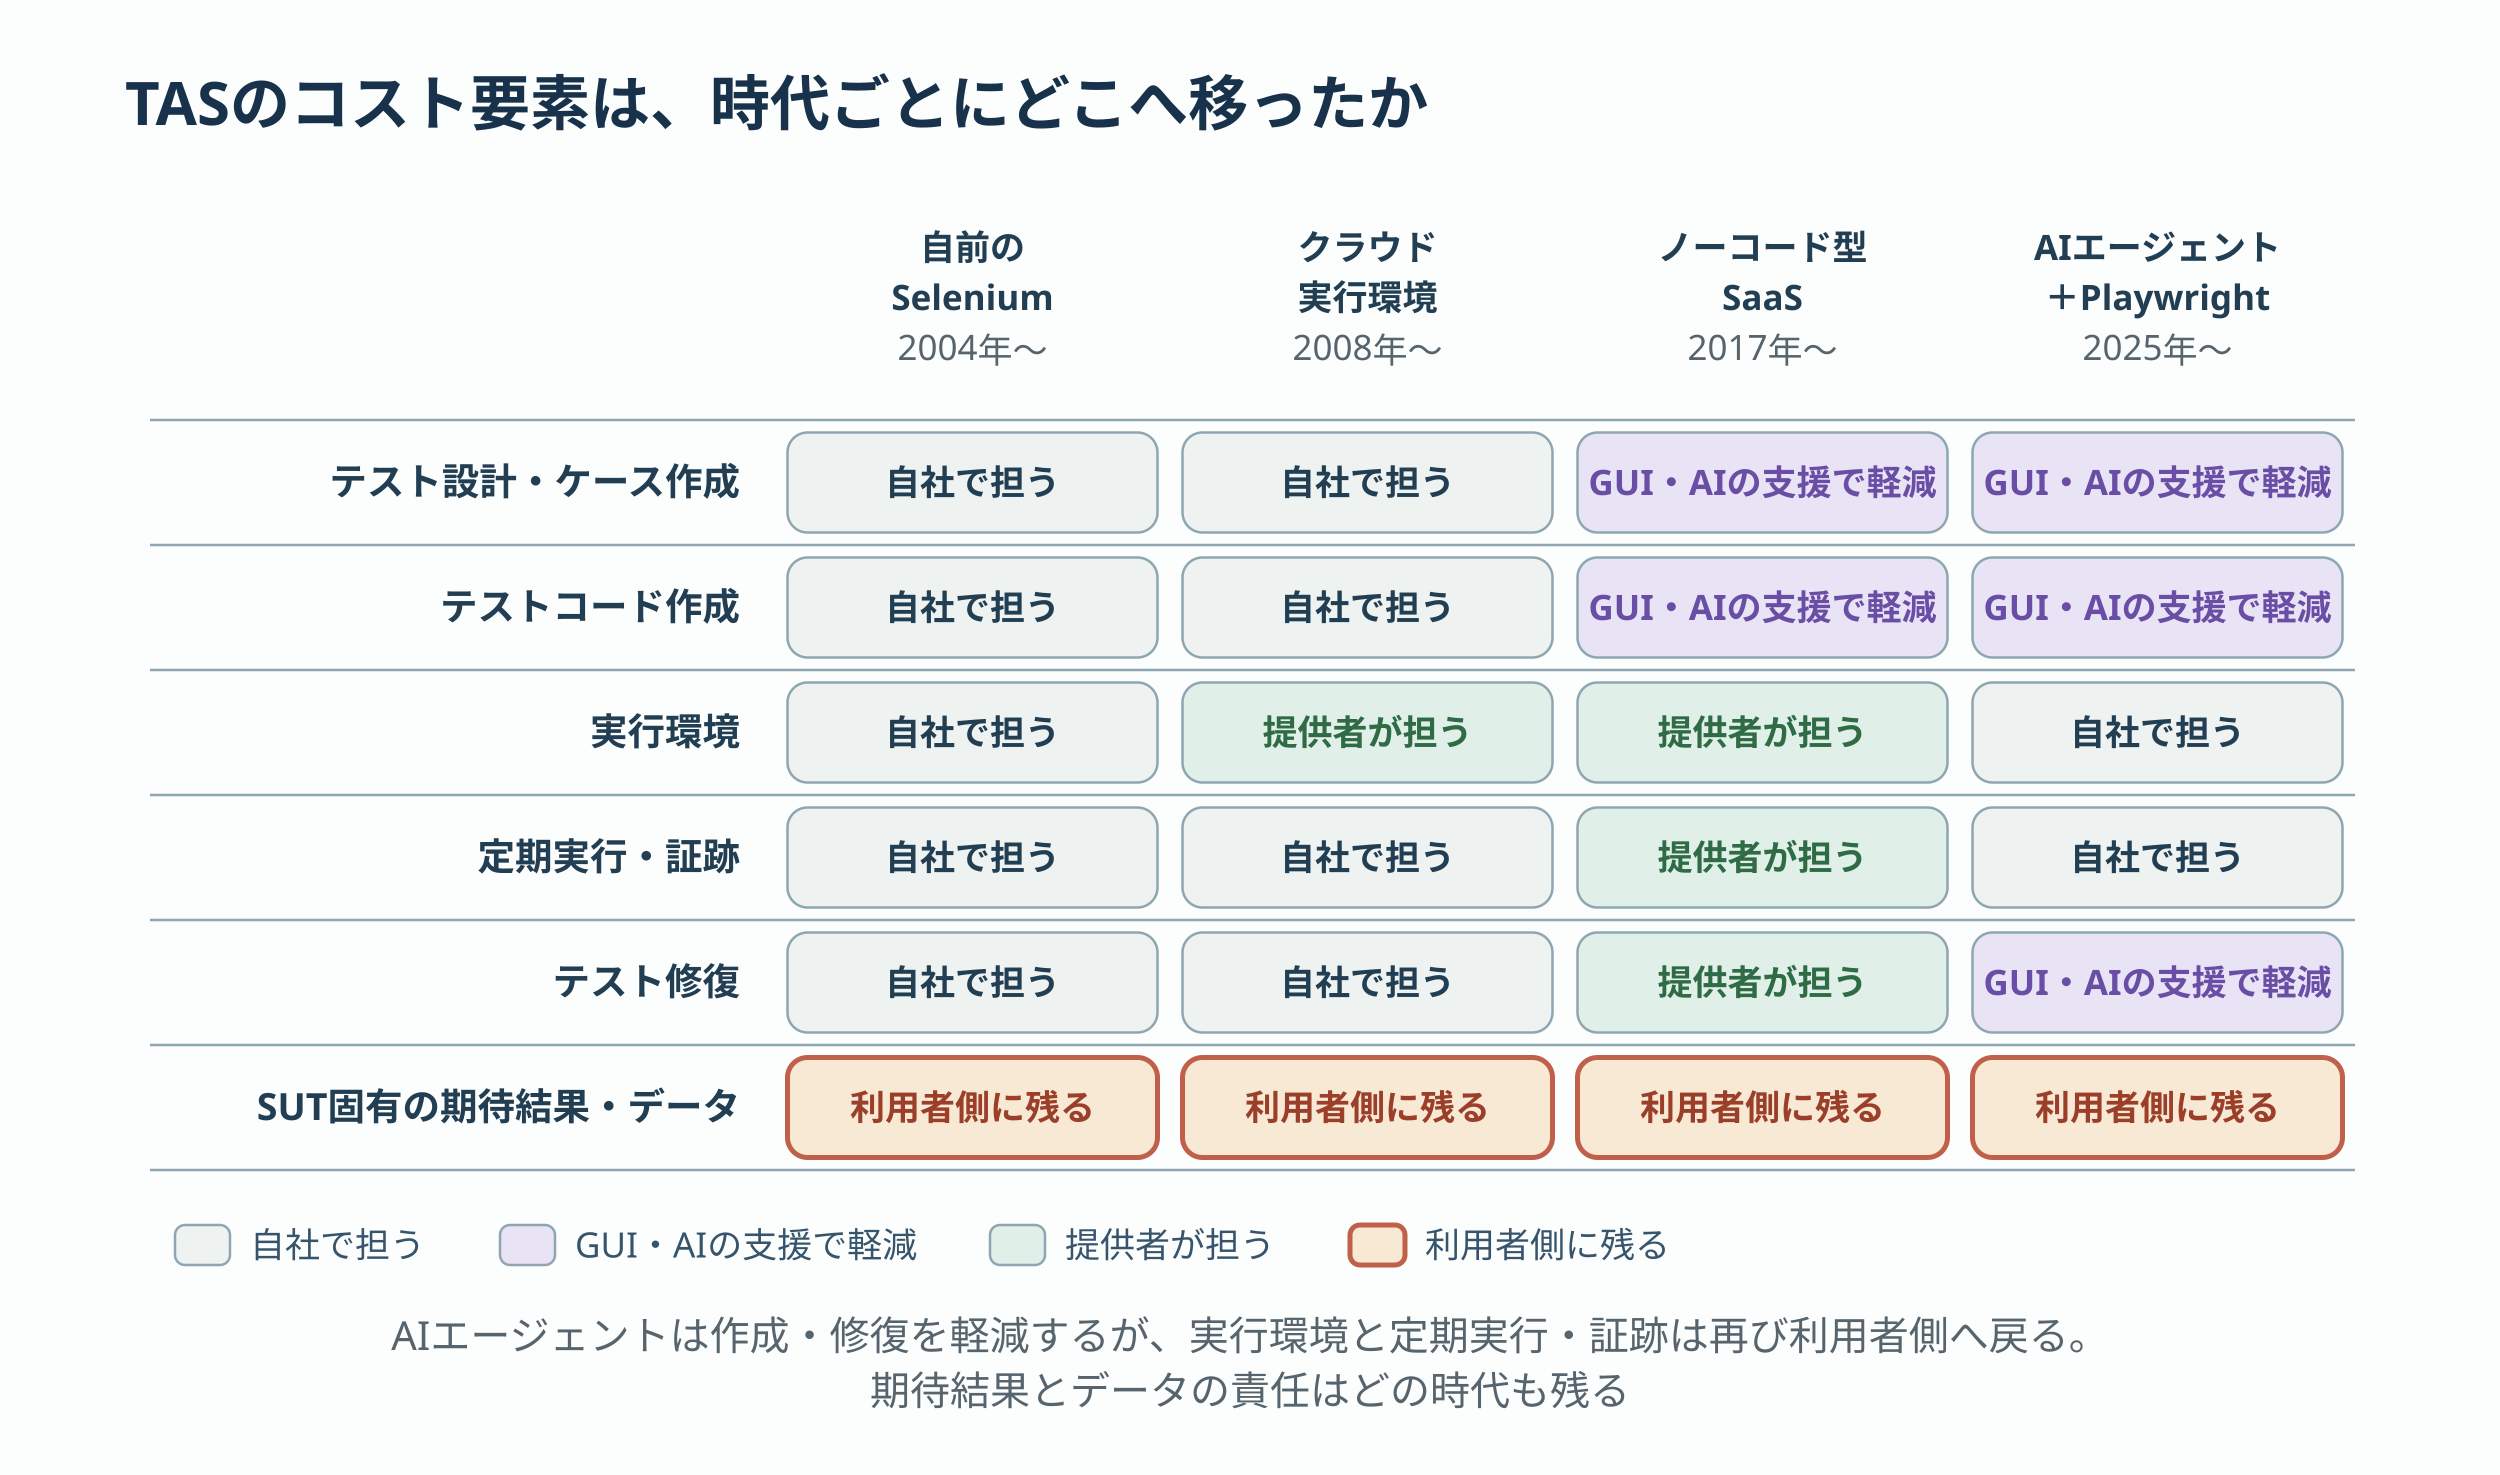
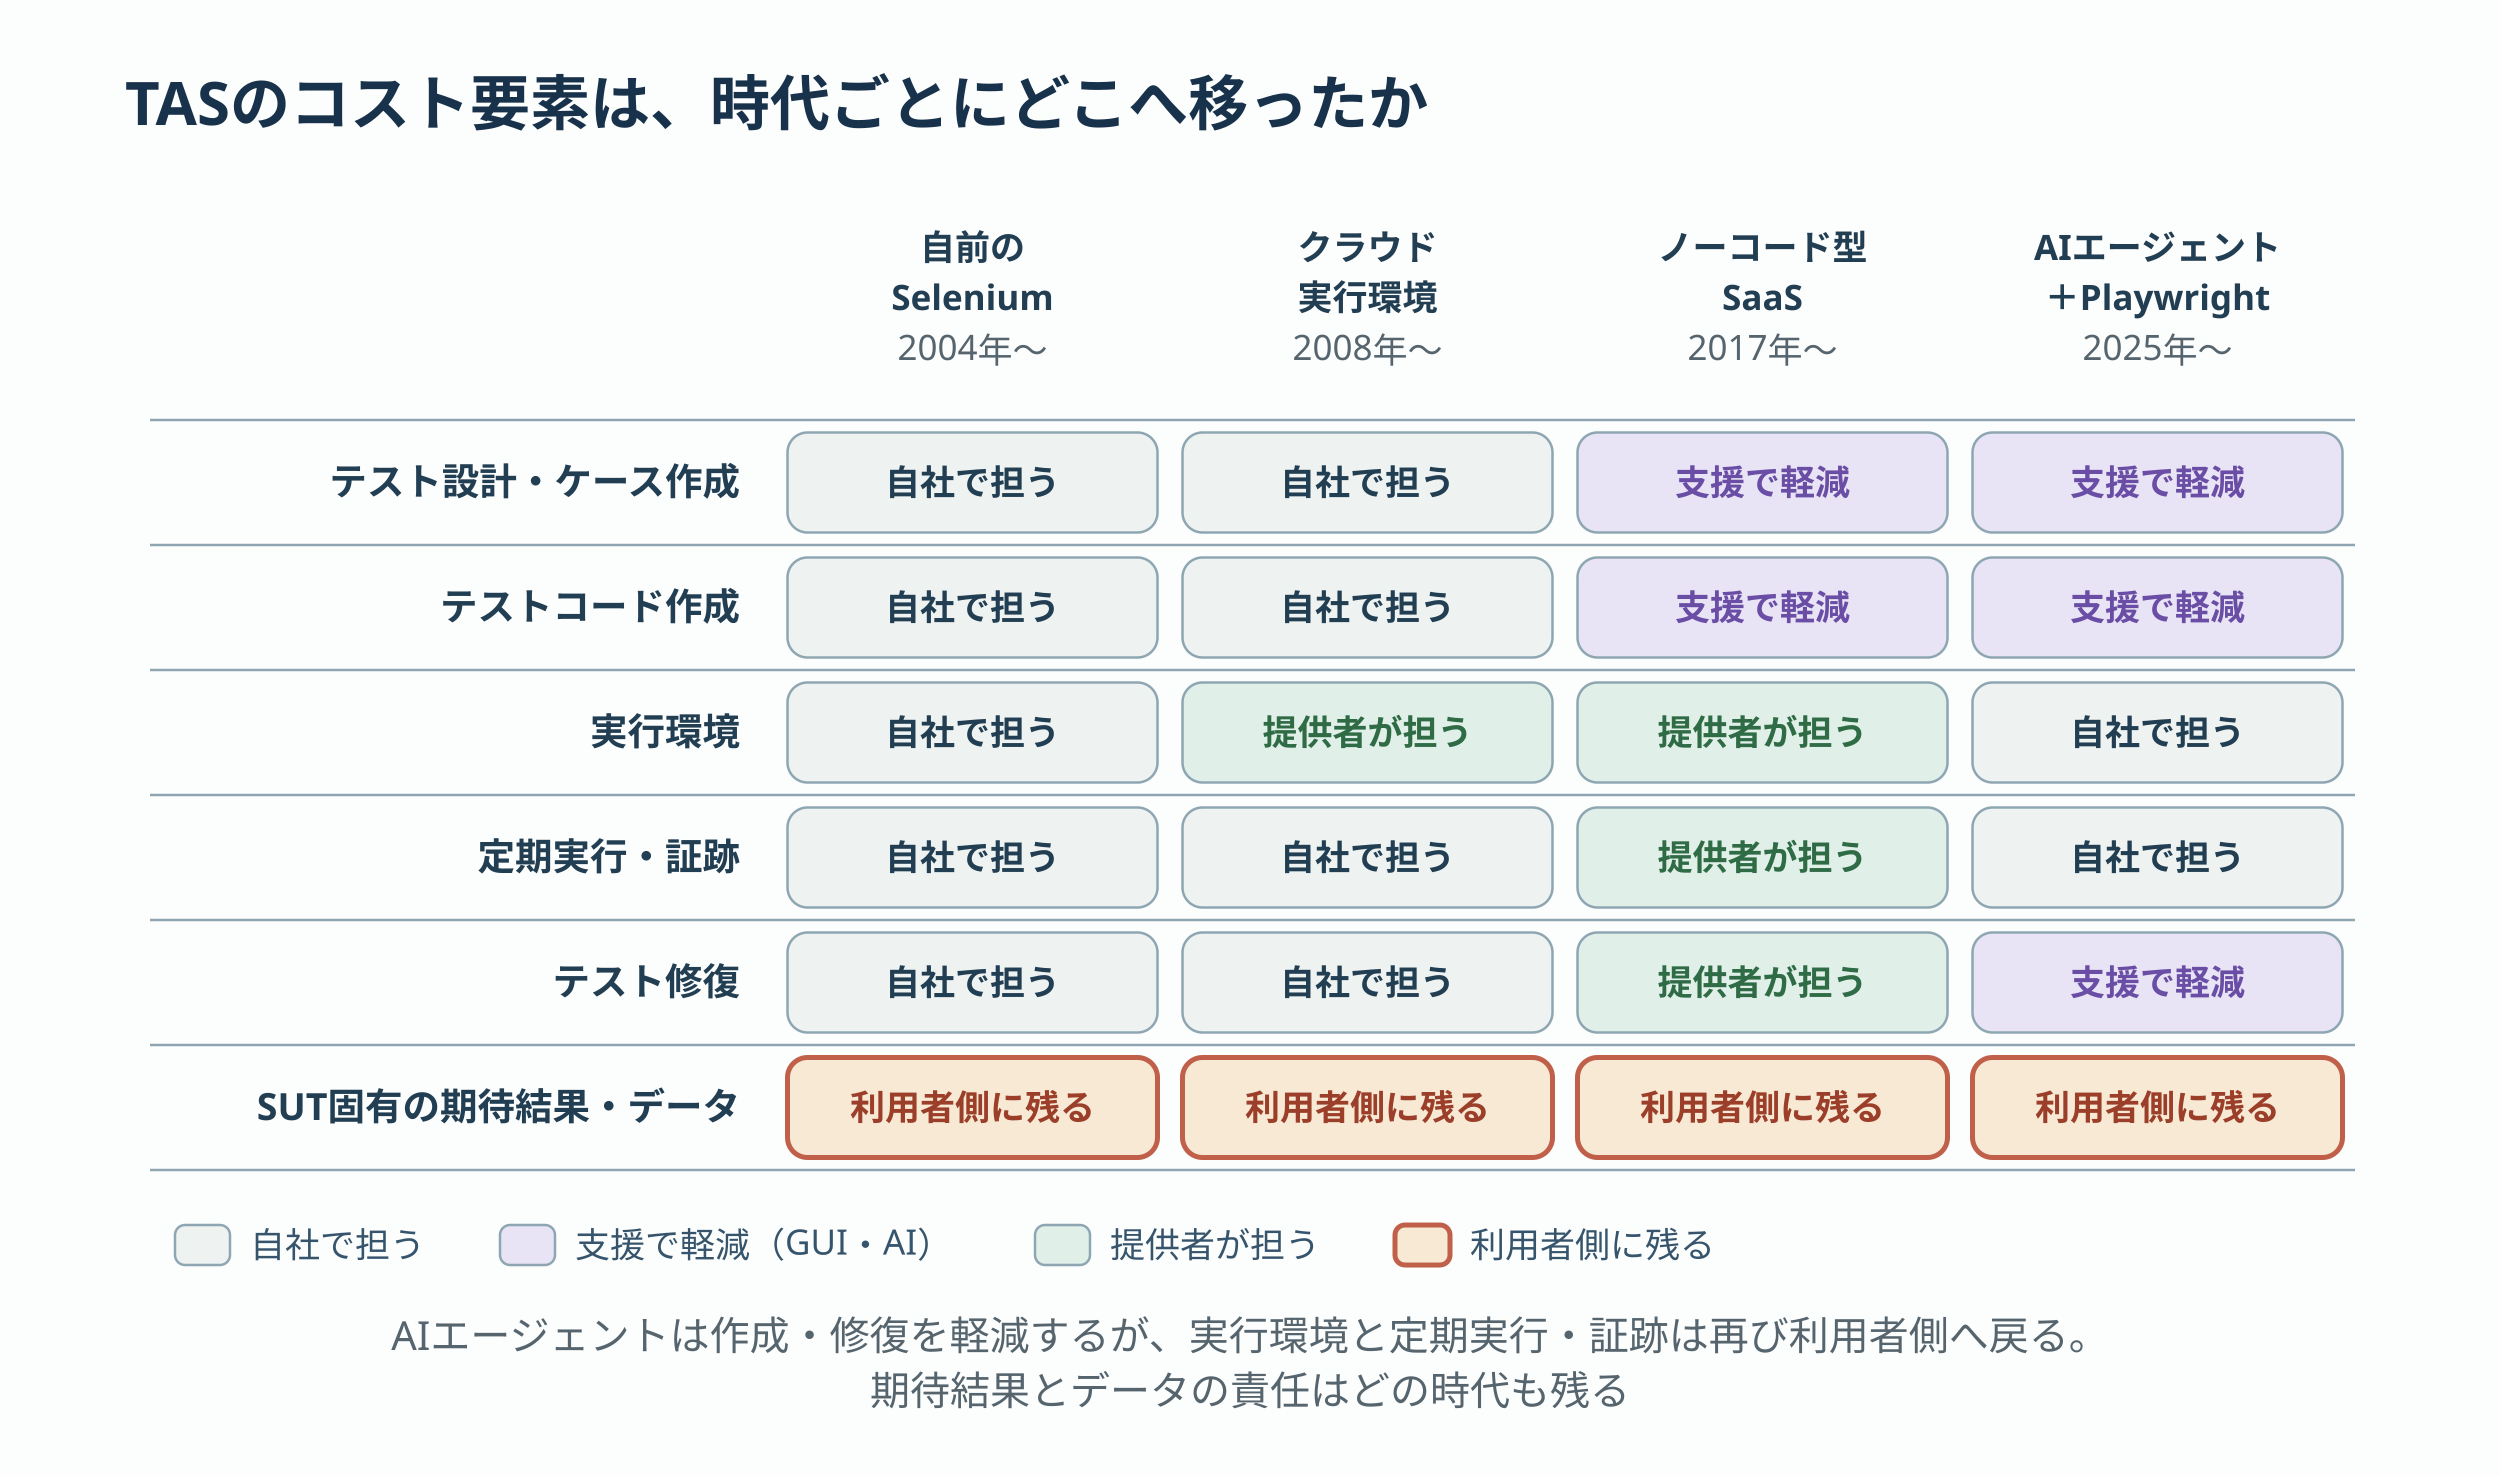
<svg xmlns="http://www.w3.org/2000/svg" width="1000" height="590" viewBox="0 0 1000 590" role="img" aria-label="テスト設計、コード作成、実行環境、定期実行・証跡、修復、期待結果・データの6要素について、自前Selenium、クラウド実行環境、ノーコード型SaaS、AIエージェントとPlaywrightの4時代で、自社で担うか、支援で軽減されるか、提供者が担うか、利用者側に残るかを塗り分けた格子図">
  <rect width="100%" height="100%" fill="#fcfdfd" />
  <text x="50" y="50" text-anchor="start" font-family="sans-serif" font-size="24" font-weight="700" fill="#18324b">TASのコスト要素は、時代ごとにどこへ移ったか</text>
  <text x="389" y="104" text-anchor="middle" font-family="sans-serif" font-size="14" font-weight="700" fill="#223e53">自前の</text>
  <text x="389" y="124" text-anchor="middle" font-family="sans-serif" font-size="14" font-weight="700" fill="#223e53">Selenium</text>
  <text x="389" y="144" text-anchor="middle" font-family="sans-serif" font-size="14" fill="#55646d">2004年〜</text>
  <text x="547" y="104" text-anchor="middle" font-family="sans-serif" font-size="14" font-weight="700" fill="#223e53">クラウド</text>
  <text x="547" y="124" text-anchor="middle" font-family="sans-serif" font-size="14" font-weight="700" fill="#223e53">実行環境</text>
  <text x="547" y="144" text-anchor="middle" font-family="sans-serif" font-size="14" fill="#55646d">2008年〜</text>
  <text x="705" y="104" text-anchor="middle" font-family="sans-serif" font-size="14" font-weight="700" fill="#223e53">ノーコード型</text>
  <text x="705" y="124" text-anchor="middle" font-family="sans-serif" font-size="14" font-weight="700" fill="#223e53">SaaS</text>
  <text x="705" y="144" text-anchor="middle" font-family="sans-serif" font-size="14" fill="#55646d">2017年〜</text>
  <text x="863" y="104" text-anchor="middle" font-family="sans-serif" font-size="14" font-weight="700" fill="#223e53">AIエージェント</text>
  <text x="863" y="124" text-anchor="middle" font-family="sans-serif" font-size="14" font-weight="700" fill="#223e53">＋Playwright</text>
  <text x="863" y="144" text-anchor="middle" font-family="sans-serif" font-size="14" fill="#55646d">2025年〜</text>
  <path d="M60 168 H942" stroke="#8ea6b2" stroke-width="1" />
  <text x="296" y="198" text-anchor="end" font-family="sans-serif" font-size="15" font-weight="700" fill="#223e53">テスト設計・ケース作成</text>
  <rect x="315" y="173" width="148" height="40" rx="8" fill="#eef3f1" stroke="#8ea6b2" stroke-width="1" />
  <text x="389" y="198" text-anchor="middle" font-family="sans-serif" font-size="14" font-weight="700" fill="#223e53">自社で担う</text>
  <rect x="473" y="173" width="148" height="40" rx="8" fill="#eef3f1" stroke="#8ea6b2" stroke-width="1" />
  <text x="547" y="198" text-anchor="middle" font-family="sans-serif" font-size="14" font-weight="700" fill="#223e53">自社で担う</text>
  <rect x="631" y="173" width="148" height="40" rx="8" fill="#e9e4f5" stroke="#8ea6b2" stroke-width="1" />
-   <text x="705" y="198" text-anchor="middle" font-family="sans-serif" font-size="14" font-weight="700" fill="#6a4ea6">GUI・AIの支援で軽減</text>
+   <text x="705" y="198" text-anchor="middle" font-family="sans-serif" font-size="14" font-weight="700" fill="#6a4ea6">支援で軽減</text>
  <rect x="789" y="173" width="148" height="40" rx="8" fill="#e9e4f5" stroke="#8ea6b2" stroke-width="1" />
-   <text x="863" y="198" text-anchor="middle" font-family="sans-serif" font-size="14" font-weight="700" fill="#6a4ea6">GUI・AIの支援で軽減</text>
+   <text x="863" y="198" text-anchor="middle" font-family="sans-serif" font-size="14" font-weight="700" fill="#6a4ea6">支援で軽減</text>
  <path d="M60 218 H942" stroke="#8ea6b2" stroke-width="1" />
  <text x="296" y="248" text-anchor="end" font-family="sans-serif" font-size="15" font-weight="700" fill="#223e53">テストコード作成</text>
  <rect x="315" y="223" width="148" height="40" rx="8" fill="#eef3f1" stroke="#8ea6b2" stroke-width="1" />
  <text x="389" y="248" text-anchor="middle" font-family="sans-serif" font-size="14" font-weight="700" fill="#223e53">自社で担う</text>
  <rect x="473" y="223" width="148" height="40" rx="8" fill="#eef3f1" stroke="#8ea6b2" stroke-width="1" />
  <text x="547" y="248" text-anchor="middle" font-family="sans-serif" font-size="14" font-weight="700" fill="#223e53">自社で担う</text>
  <rect x="631" y="223" width="148" height="40" rx="8" fill="#e9e4f5" stroke="#8ea6b2" stroke-width="1" />
-   <text x="705" y="248" text-anchor="middle" font-family="sans-serif" font-size="14" font-weight="700" fill="#6a4ea6">GUI・AIの支援で軽減</text>
+   <text x="705" y="248" text-anchor="middle" font-family="sans-serif" font-size="14" font-weight="700" fill="#6a4ea6">支援で軽減</text>
  <rect x="789" y="223" width="148" height="40" rx="8" fill="#e9e4f5" stroke="#8ea6b2" stroke-width="1" />
-   <text x="863" y="248" text-anchor="middle" font-family="sans-serif" font-size="14" font-weight="700" fill="#6a4ea6">GUI・AIの支援で軽減</text>
+   <text x="863" y="248" text-anchor="middle" font-family="sans-serif" font-size="14" font-weight="700" fill="#6a4ea6">支援で軽減</text>
  <path d="M60 268 H942" stroke="#8ea6b2" stroke-width="1" />
  <text x="296" y="298" text-anchor="end" font-family="sans-serif" font-size="15" font-weight="700" fill="#223e53">実行環境</text>
  <rect x="315" y="273" width="148" height="40" rx="8" fill="#eef3f1" stroke="#8ea6b2" stroke-width="1" />
  <text x="389" y="298" text-anchor="middle" font-family="sans-serif" font-size="14" font-weight="700" fill="#223e53">自社で担う</text>
  <rect x="473" y="273" width="148" height="40" rx="8" fill="#e0f0e9" stroke="#8ea6b2" stroke-width="1" />
  <text x="547" y="298" text-anchor="middle" font-family="sans-serif" font-size="14" font-weight="700" fill="#2f6b45">提供者が担う</text>
  <rect x="631" y="273" width="148" height="40" rx="8" fill="#e0f0e9" stroke="#8ea6b2" stroke-width="1" />
  <text x="705" y="298" text-anchor="middle" font-family="sans-serif" font-size="14" font-weight="700" fill="#2f6b45">提供者が担う</text>
  <rect x="789" y="273" width="148" height="40" rx="8" fill="#eef3f1" stroke="#8ea6b2" stroke-width="1" />
  <text x="863" y="298" text-anchor="middle" font-family="sans-serif" font-size="14" font-weight="700" fill="#223e53">自社で担う</text>
  <path d="M60 318 H942" stroke="#8ea6b2" stroke-width="1" />
  <text x="296" y="348" text-anchor="end" font-family="sans-serif" font-size="15" font-weight="700" fill="#223e53">定期実行・証跡</text>
  <rect x="315" y="323" width="148" height="40" rx="8" fill="#eef3f1" stroke="#8ea6b2" stroke-width="1" />
  <text x="389" y="348" text-anchor="middle" font-family="sans-serif" font-size="14" font-weight="700" fill="#223e53">自社で担う</text>
  <rect x="473" y="323" width="148" height="40" rx="8" fill="#eef3f1" stroke="#8ea6b2" stroke-width="1" />
  <text x="547" y="348" text-anchor="middle" font-family="sans-serif" font-size="14" font-weight="700" fill="#223e53">自社で担う</text>
  <rect x="631" y="323" width="148" height="40" rx="8" fill="#e0f0e9" stroke="#8ea6b2" stroke-width="1" />
  <text x="705" y="348" text-anchor="middle" font-family="sans-serif" font-size="14" font-weight="700" fill="#2f6b45">提供者が担う</text>
  <rect x="789" y="323" width="148" height="40" rx="8" fill="#eef3f1" stroke="#8ea6b2" stroke-width="1" />
  <text x="863" y="348" text-anchor="middle" font-family="sans-serif" font-size="14" font-weight="700" fill="#223e53">自社で担う</text>
  <path d="M60 368 H942" stroke="#8ea6b2" stroke-width="1" />
  <text x="296" y="398" text-anchor="end" font-family="sans-serif" font-size="15" font-weight="700" fill="#223e53">テスト修復</text>
  <rect x="315" y="373" width="148" height="40" rx="8" fill="#eef3f1" stroke="#8ea6b2" stroke-width="1" />
  <text x="389" y="398" text-anchor="middle" font-family="sans-serif" font-size="14" font-weight="700" fill="#223e53">自社で担う</text>
  <rect x="473" y="373" width="148" height="40" rx="8" fill="#eef3f1" stroke="#8ea6b2" stroke-width="1" />
  <text x="547" y="398" text-anchor="middle" font-family="sans-serif" font-size="14" font-weight="700" fill="#223e53">自社で担う</text>
  <rect x="631" y="373" width="148" height="40" rx="8" fill="#e0f0e9" stroke="#8ea6b2" stroke-width="1" />
  <text x="705" y="398" text-anchor="middle" font-family="sans-serif" font-size="14" font-weight="700" fill="#2f6b45">提供者が担う</text>
  <rect x="789" y="373" width="148" height="40" rx="8" fill="#e9e4f5" stroke="#8ea6b2" stroke-width="1" />
-   <text x="863" y="398" text-anchor="middle" font-family="sans-serif" font-size="14" font-weight="700" fill="#6a4ea6">GUI・AIの支援で軽減</text>
+   <text x="863" y="398" text-anchor="middle" font-family="sans-serif" font-size="14" font-weight="700" fill="#6a4ea6">支援で軽減</text>
  <path d="M60 418 H942" stroke="#8ea6b2" stroke-width="1" />
  <text x="296" y="448" text-anchor="end" font-family="sans-serif" font-size="15" font-weight="700" fill="#223e53">SUT固有の期待結果・データ</text>
  <rect x="315" y="423" width="148" height="40" rx="8" fill="#f7e9d4" stroke="#c0604a" stroke-width="2" />
  <text x="389" y="448" text-anchor="middle" font-family="sans-serif" font-size="14" font-weight="700" fill="#9c3f2a">利用者側に残る</text>
  <rect x="473" y="423" width="148" height="40" rx="8" fill="#f7e9d4" stroke="#c0604a" stroke-width="2" />
  <text x="547" y="448" text-anchor="middle" font-family="sans-serif" font-size="14" font-weight="700" fill="#9c3f2a">利用者側に残る</text>
  <rect x="631" y="423" width="148" height="40" rx="8" fill="#f7e9d4" stroke="#c0604a" stroke-width="2" />
  <text x="705" y="448" text-anchor="middle" font-family="sans-serif" font-size="14" font-weight="700" fill="#9c3f2a">利用者側に残る</text>
  <rect x="789" y="423" width="148" height="40" rx="8" fill="#f7e9d4" stroke="#c0604a" stroke-width="2" />
  <text x="863" y="448" text-anchor="middle" font-family="sans-serif" font-size="14" font-weight="700" fill="#9c3f2a">利用者側に残る</text>
  <path d="M60 468 H942" stroke="#8ea6b2" stroke-width="1" />
  <rect x="70" y="490" width="22" height="16" rx="4" fill="#eef3f1" stroke="#8ea6b2" stroke-width="1" />
  <text x="100" y="503" text-anchor="start" font-family="sans-serif" font-size="14" fill="#36556d">自社で担う</text>
  <rect x="200" y="490" width="22" height="16" rx="4" fill="#e9e4f5" stroke="#8ea6b2" stroke-width="1" />
-   <text x="230" y="503" text-anchor="start" font-family="sans-serif" font-size="14" fill="#36556d">GUI・AIの支援で軽減</text>
-   <rect x="396" y="490" width="22" height="16" rx="4" fill="#e0f0e9" stroke="#8ea6b2" stroke-width="1" />
-   <text x="426" y="503" text-anchor="start" font-family="sans-serif" font-size="14" fill="#36556d">提供者が担う</text>
-   <rect x="540" y="490" width="22" height="16" rx="4" fill="#f7e9d4" stroke="#c0604a" stroke-width="2" />
-   <text x="570" y="503" text-anchor="start" font-family="sans-serif" font-size="14" fill="#36556d">利用者側に残る</text>
+   <text x="230" y="503" text-anchor="start" font-family="sans-serif" font-size="14" fill="#36556d">支援で軽減（GUI・AI）</text>
+   <rect x="414" y="490" width="22" height="16" rx="4" fill="#e0f0e9" stroke="#8ea6b2" stroke-width="1" />
+   <text x="444" y="503" text-anchor="start" font-family="sans-serif" font-size="14" fill="#36556d">提供者が担う</text>
+   <rect x="558" y="490" width="22" height="16" rx="4" fill="#f7e9d4" stroke="#c0604a" stroke-width="2" />
+   <text x="588" y="503" text-anchor="start" font-family="sans-serif" font-size="14" fill="#36556d">利用者側に残る</text>
  <text x="500" y="540" text-anchor="middle" font-family="sans-serif" font-size="16" fill="#55646d">AIエージェントは作成・修復を軽減するが、実行環境と定期実行・証跡は再び利用者側へ戻る。</text>
  <text x="500" y="562" text-anchor="middle" font-family="sans-serif" font-size="16" fill="#55646d">期待結果とデータの責任はどの時代も残る</text>
</svg>
